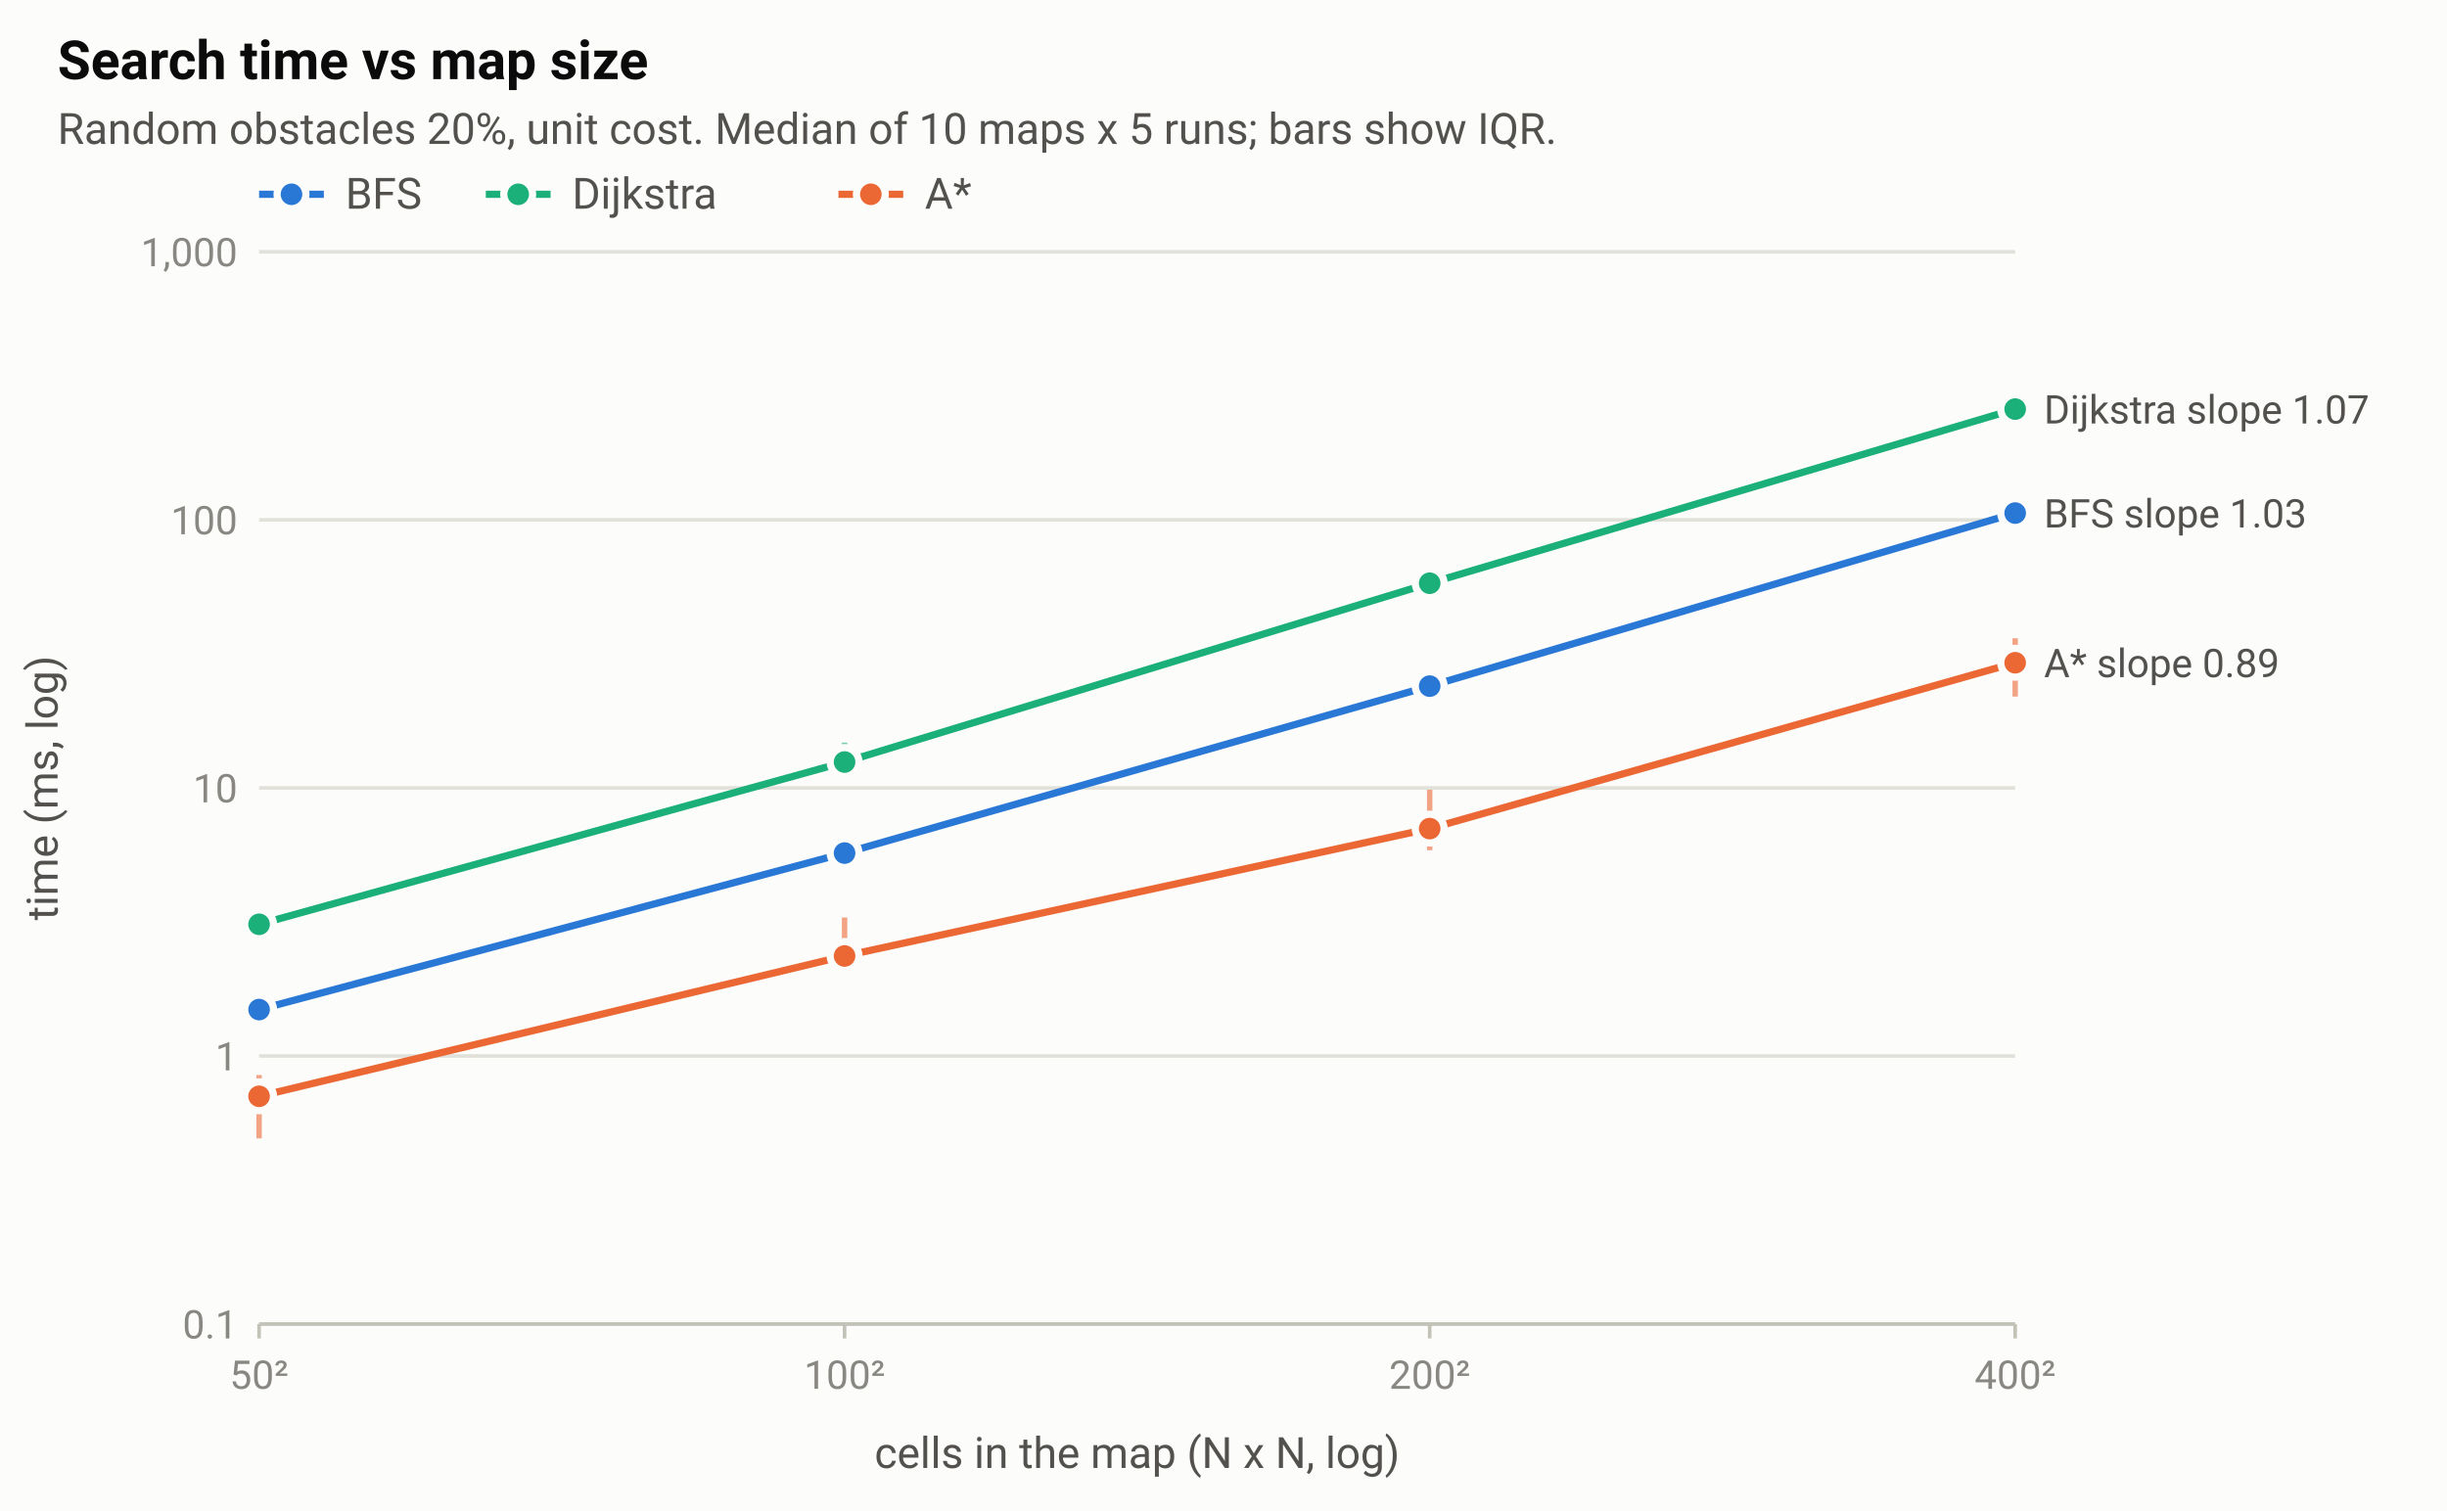
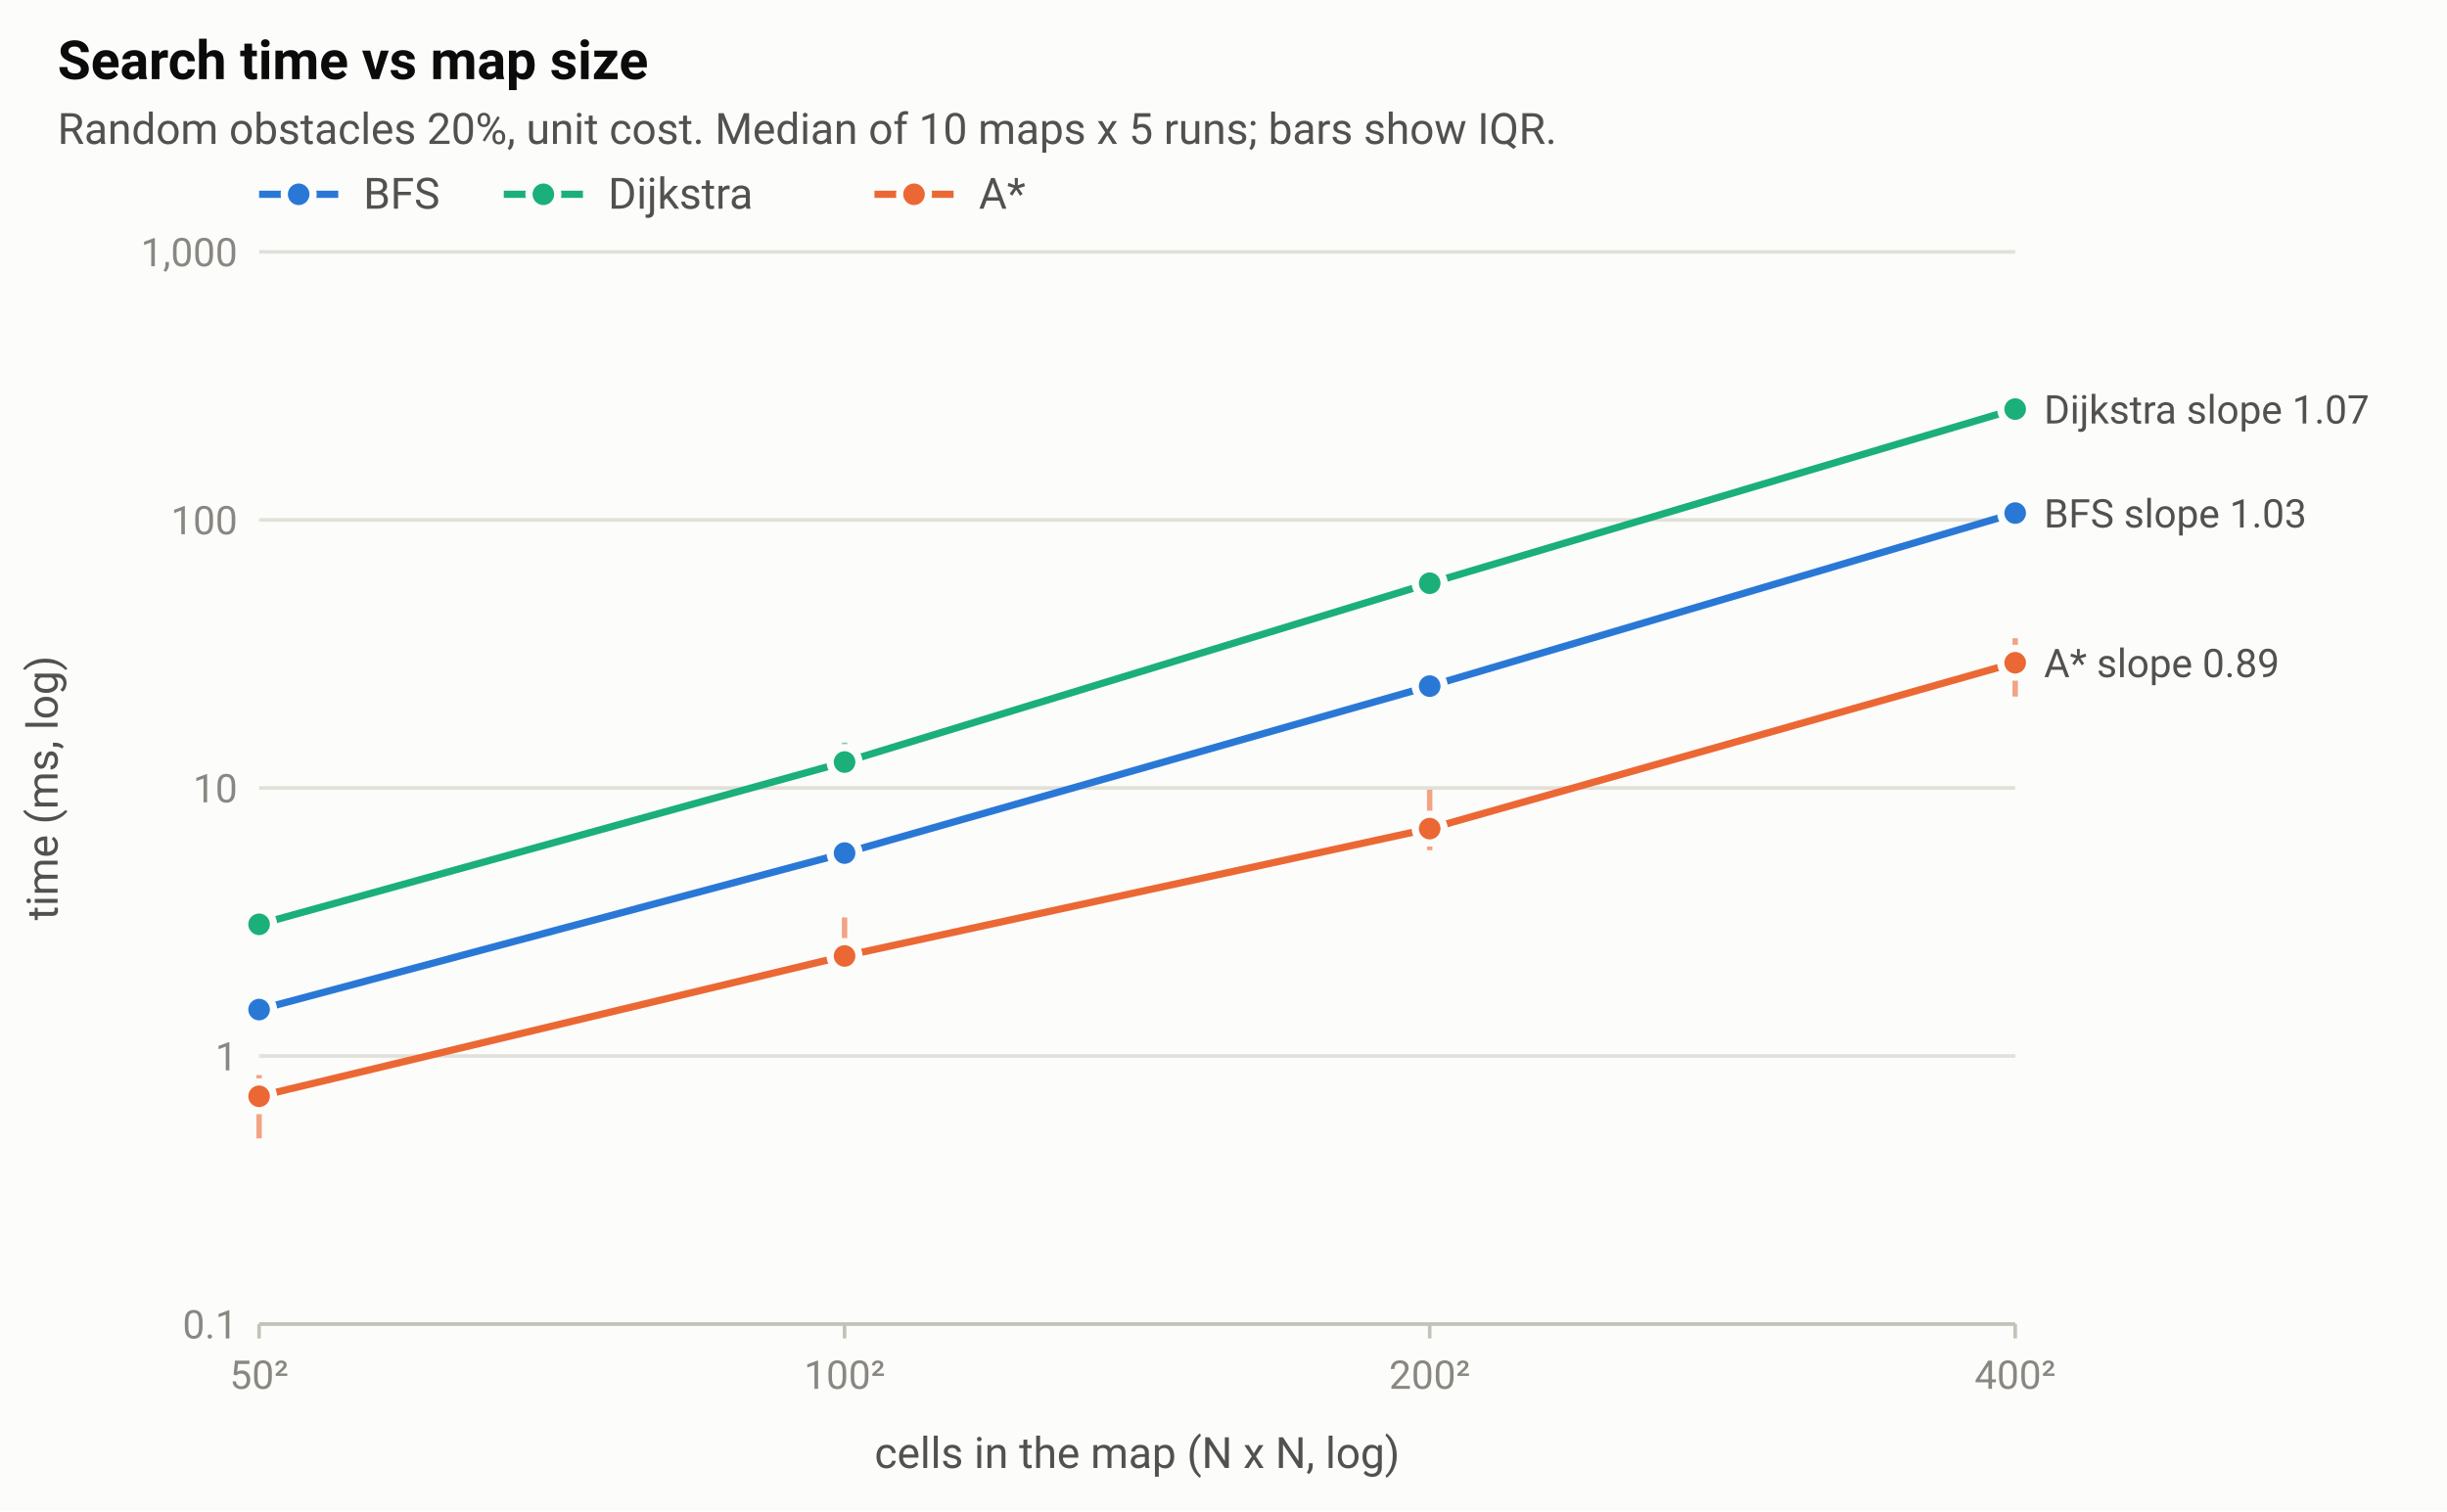
<svg xmlns="http://www.w3.org/2000/svg" width="680" height="420" viewBox="0 0 680 420" font-family="system-ui, -apple-system, 'Segoe UI', Roboto, Helvetica, Arial, sans-serif">
  <rect width="100%" height="100%" fill="#fcfcfb" />
  <text x="16.0" y="22.0" font-size="15" fill="#0b0b0b" text-anchor="start" font-weight="600">Search time vs map size</text>
  <text x="16.0" y="40.0" font-size="12" fill="#52514e" text-anchor="start" font-weight="normal">Random obstacles 20%, unit cost. Median of 10 maps x 5 runs; bars show IQR.</text>
  <line x1="72" y1="368.0" x2="560" y2="368.0" stroke="#e1e0d9" stroke-width="1" />
  <text x="66.0" y="372.0" font-size="11" fill="#898781" text-anchor="end" font-weight="normal">0.1</text>
  <line x1="72" y1="293.5" x2="560" y2="293.5" stroke="#e1e0d9" stroke-width="1" />
  <text x="66.0" y="297.5" font-size="11" fill="#898781" text-anchor="end" font-weight="normal">1</text>
  <line x1="72" y1="219.0" x2="560" y2="219.0" stroke="#e1e0d9" stroke-width="1" />
  <text x="66.0" y="223.0" font-size="11" fill="#898781" text-anchor="end" font-weight="normal">10</text>
  <line x1="72" y1="144.5" x2="560" y2="144.5" stroke="#e1e0d9" stroke-width="1" />
  <text x="66.0" y="148.5" font-size="11" fill="#898781" text-anchor="end" font-weight="normal">100</text>
  <line x1="72" y1="70.0" x2="560" y2="70.0" stroke="#e1e0d9" stroke-width="1" />
  <text x="66.0" y="74.0" font-size="11" fill="#898781" text-anchor="end" font-weight="normal">1,000</text>
  <text x="16.0" y="219.0" font-size="12" fill="#52514e" text-anchor="middle" font-weight="normal" transform="rotate(-90 16.0 219.0)">time (ms, log)</text>
  <line x1="72.0" y1="368" x2="72.0" y2="372" stroke="#c3c2b7" />
  <text x="72.0" y="386.0" font-size="11" fill="#898781" text-anchor="middle" font-weight="normal">50²</text>
  <line x1="234.7" y1="368" x2="234.7" y2="372" stroke="#c3c2b7" />
  <text x="234.7" y="386.0" font-size="11" fill="#898781" text-anchor="middle" font-weight="normal">100²</text>
  <line x1="397.3" y1="368" x2="397.3" y2="372" stroke="#c3c2b7" />
  <text x="397.3" y="386.0" font-size="11" fill="#898781" text-anchor="middle" font-weight="normal">200²</text>
  <line x1="560.0" y1="368" x2="560.0" y2="372" stroke="#c3c2b7" />
  <text x="560.0" y="386.0" font-size="11" fill="#898781" text-anchor="middle" font-weight="normal">400²</text>
  <line x1="72" y1="368" x2="560" y2="368" stroke="#c3c2b7" stroke-width="1" />
  <text x="316.0" y="408.0" font-size="12" fill="#52514e" text-anchor="middle" font-weight="normal">cells in the map (N x N, log)</text>
  <line x1="72.0" y1="281.3" x2="72.0" y2="279.4" stroke="#2a78d6" stroke-width="1.5" stroke-opacity="0.6" />
  <line x1="234.7" y1="237.2" x2="234.7" y2="236.3" stroke="#2a78d6" stroke-width="1.5" stroke-opacity="0.6" />
  <line x1="397.3" y1="191.3" x2="397.3" y2="188.2" stroke="#2a78d6" stroke-width="1.5" stroke-opacity="0.6" />
  <line x1="560.0" y1="143.3" x2="560.0" y2="140.3" stroke="#2a78d6" stroke-width="1.5" stroke-opacity="0.6" />
  <polyline points="72.0,280.6 234.7,237.1 397.3,190.7 560.0,142.6" fill="none" stroke="#2a78d6" stroke-width="2" />
  <circle cx="72.0" cy="280.6" r="4" fill="#2a78d6" stroke="#fcfcfb" stroke-width="2" />
  <circle cx="234.7" cy="237.1" r="4" fill="#2a78d6" stroke="#fcfcfb" stroke-width="2" />
  <circle cx="397.3" cy="190.7" r="4" fill="#2a78d6" stroke="#fcfcfb" stroke-width="2" />
  <circle cx="560.0" cy="142.6" r="4" fill="#2a78d6" stroke="#fcfcfb" stroke-width="2" />
  <text x="568.0" y="146.6" font-size="11" fill="#52514e" text-anchor="start" font-weight="normal">BFS  slope 1.03</text>
  <line x1="72.0" y1="257.4" x2="72.0" y2="255.9" stroke="#1baf7a" stroke-width="1.5" stroke-opacity="0.6" />
  <line x1="234.7" y1="212.3" x2="234.7" y2="206.4" stroke="#1baf7a" stroke-width="1.5" stroke-opacity="0.6" />
  <line x1="397.3" y1="163.5" x2="397.3" y2="159.5" stroke="#1baf7a" stroke-width="1.5" stroke-opacity="0.6" />
  <line x1="560.0" y1="114.6" x2="560.0" y2="112.3" stroke="#1baf7a" stroke-width="1.5" stroke-opacity="0.6" />
  <polyline points="72.0,256.9 234.7,211.8 397.3,162.1 560.0,113.7" fill="none" stroke="#1baf7a" stroke-width="2" />
  <circle cx="72.0" cy="256.9" r="4" fill="#1baf7a" stroke="#fcfcfb" stroke-width="2" />
  <circle cx="234.7" cy="211.8" r="4" fill="#1baf7a" stroke="#fcfcfb" stroke-width="2" />
  <circle cx="397.3" cy="162.1" r="4" fill="#1baf7a" stroke="#fcfcfb" stroke-width="2" />
  <circle cx="560.0" cy="113.7" r="4" fill="#1baf7a" stroke="#fcfcfb" stroke-width="2" />
  <text x="568.0" y="117.7" font-size="11" fill="#52514e" text-anchor="start" font-weight="normal">Dijkstra  slope 1.07</text>
  <line x1="72.0" y1="316.4" x2="72.0" y2="298.8" stroke="#eb6834" stroke-width="1.5" stroke-opacity="0.6" />
  <line x1="234.7" y1="269.8" x2="234.7" y2="255.0" stroke="#eb6834" stroke-width="1.5" stroke-opacity="0.6" />
  <line x1="397.3" y1="236.3" x2="397.3" y2="219.5" stroke="#eb6834" stroke-width="1.5" stroke-opacity="0.6" />
  <line x1="560.0" y1="193.6" x2="560.0" y2="177.4" stroke="#eb6834" stroke-width="1.5" stroke-opacity="0.6" />
  <polyline points="72.0,304.7 234.7,265.7 397.3,230.3 560.0,184.2" fill="none" stroke="#eb6834" stroke-width="2" />
  <circle cx="72.0" cy="304.7" r="4" fill="#eb6834" stroke="#fcfcfb" stroke-width="2" />
  <circle cx="234.7" cy="265.7" r="4" fill="#eb6834" stroke="#fcfcfb" stroke-width="2" />
  <circle cx="397.3" cy="230.3" r="4" fill="#eb6834" stroke="#fcfcfb" stroke-width="2" />
  <circle cx="560.0" cy="184.2" r="4" fill="#eb6834" stroke="#fcfcfb" stroke-width="2" />
  <text x="568.0" y="188.2" font-size="11" fill="#52514e" text-anchor="start" font-weight="normal">A*  slope 0.89</text>
-   <line x1="72" y1="54" x2="90" y2="54" stroke="#2a78d6" stroke-width="2" />
-   <circle cx="81" cy="54" r="4" fill="#2a78d6" stroke="#fcfcfb" stroke-width="2" />
-   <text x="96.0" y="58.0" font-size="12" fill="#52514e" text-anchor="start" font-weight="normal">BFS</text>
-   <line x1="135" y1="54" x2="153" y2="54" stroke="#1baf7a" stroke-width="2" />
-   <circle cx="144" cy="54" r="4" fill="#1baf7a" stroke="#fcfcfb" stroke-width="2" />
-   <text x="159.0" y="58.0" font-size="12" fill="#52514e" text-anchor="start" font-weight="normal">Dijkstra</text>
-   <line x1="233" y1="54" x2="251" y2="54" stroke="#eb6834" stroke-width="2" />
-   <circle cx="242" cy="54" r="4" fill="#eb6834" stroke="#fcfcfb" stroke-width="2" />
-   <text x="257.0" y="58.0" font-size="12" fill="#52514e" text-anchor="start" font-weight="normal">A*</text>
+   <line x1="72" y1="54" x2="94" y2="54" stroke="#2a78d6" stroke-width="2" />
+   <circle cx="83" cy="54" r="4" fill="#2a78d6" stroke="#fcfcfb" stroke-width="2" />
+   <text x="101.0" y="58.0" font-size="12" fill="#52514e" text-anchor="start" font-weight="normal">BFS</text>
+   <line x1="140" y1="54" x2="162" y2="54" stroke="#1baf7a" stroke-width="2" />
+   <circle cx="151" cy="54" r="4" fill="#1baf7a" stroke="#fcfcfb" stroke-width="2" />
+   <text x="169.0" y="58.0" font-size="12" fill="#52514e" text-anchor="start" font-weight="normal">Dijkstra</text>
+   <line x1="243" y1="54" x2="265" y2="54" stroke="#eb6834" stroke-width="2" />
+   <circle cx="254" cy="54" r="4" fill="#eb6834" stroke="#fcfcfb" stroke-width="2" />
+   <text x="272.0" y="58.0" font-size="12" fill="#52514e" text-anchor="start" font-weight="normal">A*</text>
</svg>
